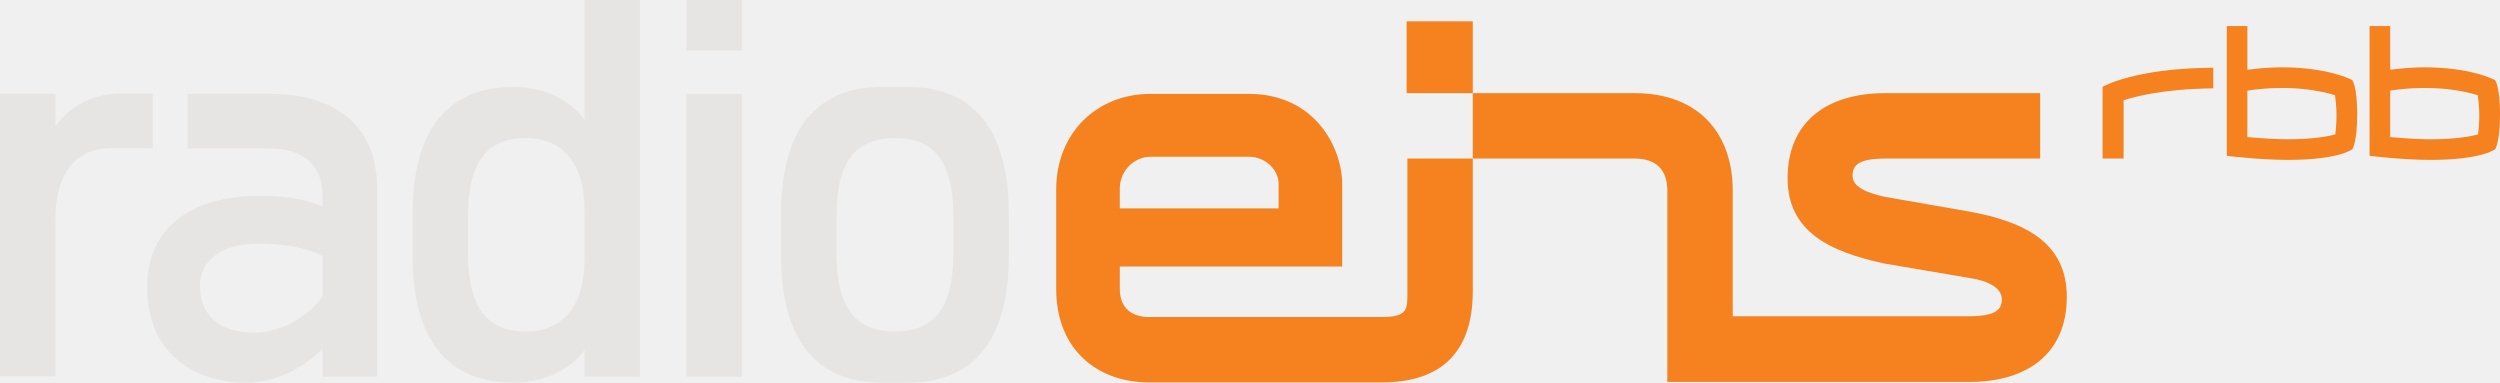
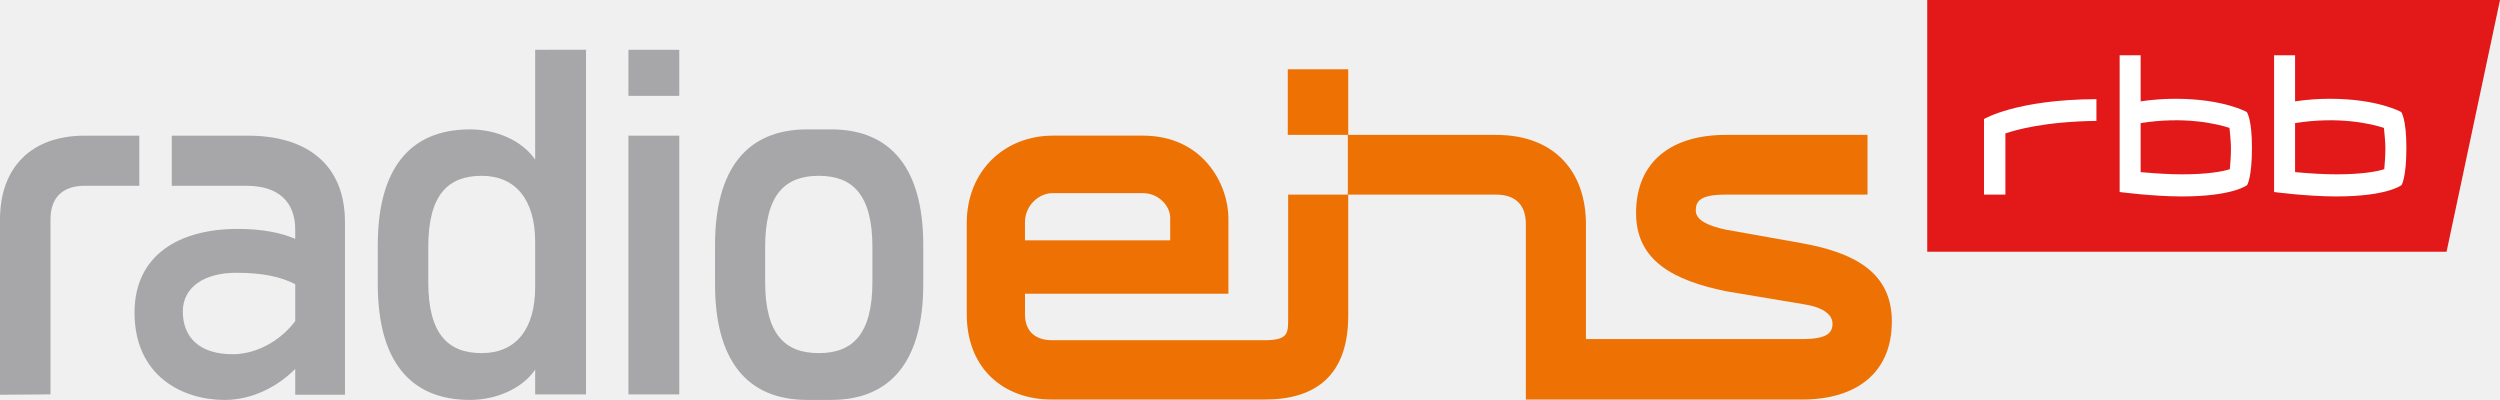
- <svg xmlns="http://www.w3.org/2000/svg" width="800" height="122.46" fill-rule="evenodd">
-   <path d="M471.293 29.808h-21.168V6.824h21.168zm158.82 37.884c18.444 3.318 31.264 10.35 31.264 27.277 0 18.264-12.742 27.274-31.264 27.258h-96.57V60.996c0-6.587-3.497-10.258-10.479-10.258h-51.776v-20.93h51.776c20.914 0 31.409 13.308 31.409 31.188v40.206h75.478c8.874 0 10.642-2.237 10.642-5.435 0-3.474-3.996-5.875-10.479-6.835l-26.822-4.553c-17.948-3.765-31.263-10.384-31.263-27.311 0-18.264 12.742-27.26 31.263-27.26h49.562v20.93h-49.562c-8.874 0-10.478 2.334-10.478 5.54 0 3.474 4.475 5.472 10.478 6.733zm-271.78-7.307v6.303h50.823v-7.89c0-4.295-4.057-8.644-9.543-8.644l-31.497.01c-4.906 0-9.784 4.203-9.784 10.221zm112.96-9.648v42.396c0 21.032-11.619 29.238-29.086 29.238h-74.559c-16.422 0-29.662-10.452-29.662-29.89V60.616c0-18.092 13.036-30.568 30.134-30.568h31.497c21.137 0 29.89 17.158 29.89 28.983v26.264h-71.17v7.188c0 6.301 4.091 8.959 9.312 8.959h74.559c8.507 0 8.155-2.649 8.155-8.308V50.738zm283.01-14.275c0-8.843-1.595-10.841-1.595-10.841s-7.418-4.081-22.596-4.081c-3.266.027-7.083.251-10.958.781V8.351h-6.577v41.511s10.52 1.305 19.515 1.305c16.412 0 20.666-3.412 20.666-3.412s1.543-2.178 1.543-11.293zm-6.619.289c0 2.435-.207 4.813-.379 6.261-2.1.574-6.798 1.544-15.109 1.56-3.644 0-7.973-.267-13.041-.703V28.993c14.044-2.11 24.164.248 28.058 1.483.17 1.441.472 3.843.472 6.276zm52.322-.289c0-8.843-1.604-10.841-1.604-10.841s-7.426-4.081-22.593-4.081c-3.267.027-7.076.251-10.96.781V8.351h-6.585v41.511s10.53 1.305 19.526 1.305c16.412 0 20.666-3.412 20.666-3.412s1.551-2.178 1.551-11.293zm-6.635.289c0 2.435-.199 4.813-.369 6.261-2.1.574-6.808 1.544-15.119 1.56-3.634 0-7.965-.267-13.033-.703V28.993c14.047-2.11 24.146.248 28.057 1.483.163 1.441.464 3.843.464 6.276zM708.256 21.67c-25.347.139-35.432 6.105-35.432 6.105v22.962h6.731V32.103c3.182-1.052 12.11-3.617 28.702-3.84z" fill="#f5821f" />
-   <path d="M187.053 0v38.339c-4.491-6.56-13.461-10.52-22.773-10.52-21.008 0-32.25 13.787-32.25 40.515v13.599c0 26.728 11.242 40.527 32.25 40.527 9.312 0 18.282-3.979 22.773-10.522v8.617h17.741V.005zm0 82.971c0 14.664-6.738 23.11-18.624 23.11-11.73 0-18.641-6.543-18.641-24.817V69.02c0-18.3 6.911-24.834 18.641-24.834 11.886 0 18.624 8.437 18.624 23.108zm103.52-55.152h-8.368c-21.035 0-32.26 13.787-32.26 40.515v13.599c0 26.728 11.225 40.527 32.26 40.527h8.368c21.009 0 32.251-13.799 32.251-40.527V68.334c0-26.728-11.242-40.515-32.251-40.515zm14.482 53.446c0 18.274-6.903 24.817-18.634 24.817h-.075c-11.73 0-18.643-6.543-18.643-24.817V69.021c0-18.3 6.913-24.834 18.643-24.834h.075c11.731 0 18.634 6.534 18.634 24.834zm-85.414 39.289h17.773V30.048h-17.773zM237.409.004h-17.773v16.137h17.773zm-17.768 0h17.768M38.389 29.94c-8.952 0-16.514 4.458-20.656 10.503V30.008H.001v90.441h17.732V70.593c0-15.34 6.56-23.169 17.732-23.169-.017.017 13.396.017 13.396.017V29.94H38.39zm48.319.085H60.034v17.477h26.161c11.026 0 17.056 5.513 17.056 15.34v3.25c-4.993-2.229-11.706-3.439-20.16-3.439-20.52 0-36.022 9.124-36.022 29.302 0 22.226 16.728 30.5 31.375 30.5 9.817 0 18.614-4.647 24.807-10.848v8.952h17.413V60.356c0-20.52-13.78-30.33-33.957-30.33zm16.544 64.853c-4.135 5.685-12.402 11.558-21.883 11.558-11.723 0-17.408-6.045-17.408-15.004 0-8.266 7.239-13.447 18.616-13.447 9.654 0 15.846 1.561 20.676 3.962z" fill="#e7e5e4" />
+ <svg xmlns="http://www.w3.org/2000/svg" width="800" height="127.97" version="1.1">
+   <path d="m431.43 62.273v38.803c0 19.225-10.615 26.773-26.655 26.773h-68.288c-14.979 0-27.127-9.553-27.127-27.363v-29.132c0-16.512 11.912-27.952 27.598-27.952h28.778c19.342 0 27.363 15.686 27.363 26.537v24.06h-65.104v6.605c0 5.779 3.774 8.256 8.492 8.256h68.288c7.784 0 7.43-2.477 7.43-7.548v-39.039zm-103.44 8.846v5.779h46.469v-7.194c0-3.892-3.774-7.902-8.728-7.902h-28.896c-4.364 0-8.846 3.892-8.846 9.317zm248.74 6.723c16.866 3.067 28.66 9.435 28.66 25.004 0 16.748-11.676 25.004-28.66 25.004h-88.456v-56.14c0-6.015-3.184-9.435-9.553-9.435h-47.413v-19.107h47.413c19.107 0 28.778 12.148 28.778 28.542v36.798h69.114c8.138 0 9.789-2.005 9.789-4.954 0-3.184-3.656-5.425-9.553-6.251l-24.65-4.128c-16.394-3.42-28.66-9.553-28.66-25.004 0-16.748 11.676-25.004 28.66-25.004h45.408v19.107h-45.408c-8.138 0-9.553 2.123-9.553 5.072 0 3.184 4.128 4.954 9.553 6.133zm-145.3-34.675h-19.342v-20.994h19.342z" fill="#ee7203" />
+   <path d="m0 126.32v-56.022c0-16.866 10.143-26.891 27.127-26.891h17.455v16.04h-17.455c-7.077 0-10.969 3.774-10.969 10.733v56.022zm171.25-34.439c0 13.445-6.133 21.112-17.102 21.112-10.733 0-17.102-6.015-17.102-22.763v-11.204c0-16.748 6.369-22.763 17.102-22.763 10.851 0 17.102 7.666 17.102 21.112zm0-75.955v35.147c-4.128-6.015-12.266-9.671-20.876-9.671-19.225 0-29.485 12.62-29.485 37.034v12.502c0 24.414 10.261 37.034 29.485 37.034 8.492 0 16.748-3.656 20.876-9.671v7.902h16.276v-110.28zm107.92 74.303c0 16.748-6.369 22.763-17.102 22.763h-0.118c-10.733 0-17.102-6.015-17.102-22.763v-11.204c0-16.748 6.369-22.763 17.102-22.763h0.118c10.733 0 17.102 6.015 17.102 22.763zm-13.209-48.828h-7.666c-19.225 0-29.485 12.62-29.485 37.034v12.502c0 24.414 10.261 37.034 29.485 37.034h7.666c19.225 0 29.485-12.62 29.485-37.034v-12.502c0-24.414-10.261-37.034-29.485-37.034zm-64.868-25.475v14.743h16.276v-14.743zm0 110.28h16.276v-82.795h-16.276zm-106.62-23.47c-3.774 5.189-11.322 10.615-20.05 10.615-10.733 0-15.922-5.543-15.922-13.681 0-7.666 6.723-12.384 17.102-12.384 8.846 0 14.507 1.415 18.871 3.656zm-15.097-59.325h-24.414v16.04h23.942c10.143 0 15.568 5.072 15.568 14.035v2.949c-4.6-2.005-10.733-3.184-18.399-3.184-18.753 0-33.024 8.374-33.024 26.773 0 20.286 15.332 27.952 28.778 27.952 8.964 0 16.984-4.246 22.645-9.907v8.256h15.922v-55.197c0-18.753-12.502-27.716-31.019-27.716z" fill="#a7a7a9" />
+   <path d="m800 0h-183.28v80.554h166.18z" fill="#e31818" />
+   <path d="m713.55 54.135c0.118-1.533 0.354-4.01 0.354-6.605s-0.354-5.072-0.472-6.605c-4.01-1.297-14.271-3.774-28.424-1.533v15.686c5.189 0.472 9.553 0.708 13.21 0.708 8.374 0 13.209-0.944 15.332-1.651m49.418 0c0.118-1.533 0.354-4.01 0.354-6.605s-0.354-5.072-0.472-6.605c-4.01-1.297-14.271-3.774-28.424-1.533v15.686c5.189 0.472 9.553 0.708 13.209 0.708 8.374 0 13.209-0.944 15.332-1.651m7.077-6.841c0 9.553-1.533 11.912-1.533 11.912s-4.364 3.656-20.994 3.656c-9.082 0-19.814-1.415-19.814-1.415v-43.756h6.723v14.743c3.892-0.59 7.784-0.826 11.087-0.826 15.45 0 22.881 4.246 22.881 4.246s1.651 2.123 1.651 11.44m-49.418 0c0 9.553-1.533 11.912-1.533 11.912s-4.364 3.656-20.994 3.656c-9.082 0-19.814-1.415-19.814-1.415v-43.756h6.723v14.743c3.892-0.59 7.784-0.826 11.087-0.826 15.45 0 22.881 4.246 22.881 4.246s1.651 2.123 1.651 11.44m-49.771-8.61c-16.866 0.236-25.947 2.949-29.132 4.01v19.578h-6.841v-24.178s10.261-6.251 35.972-6.369z" fill="#fff" />
</svg>
